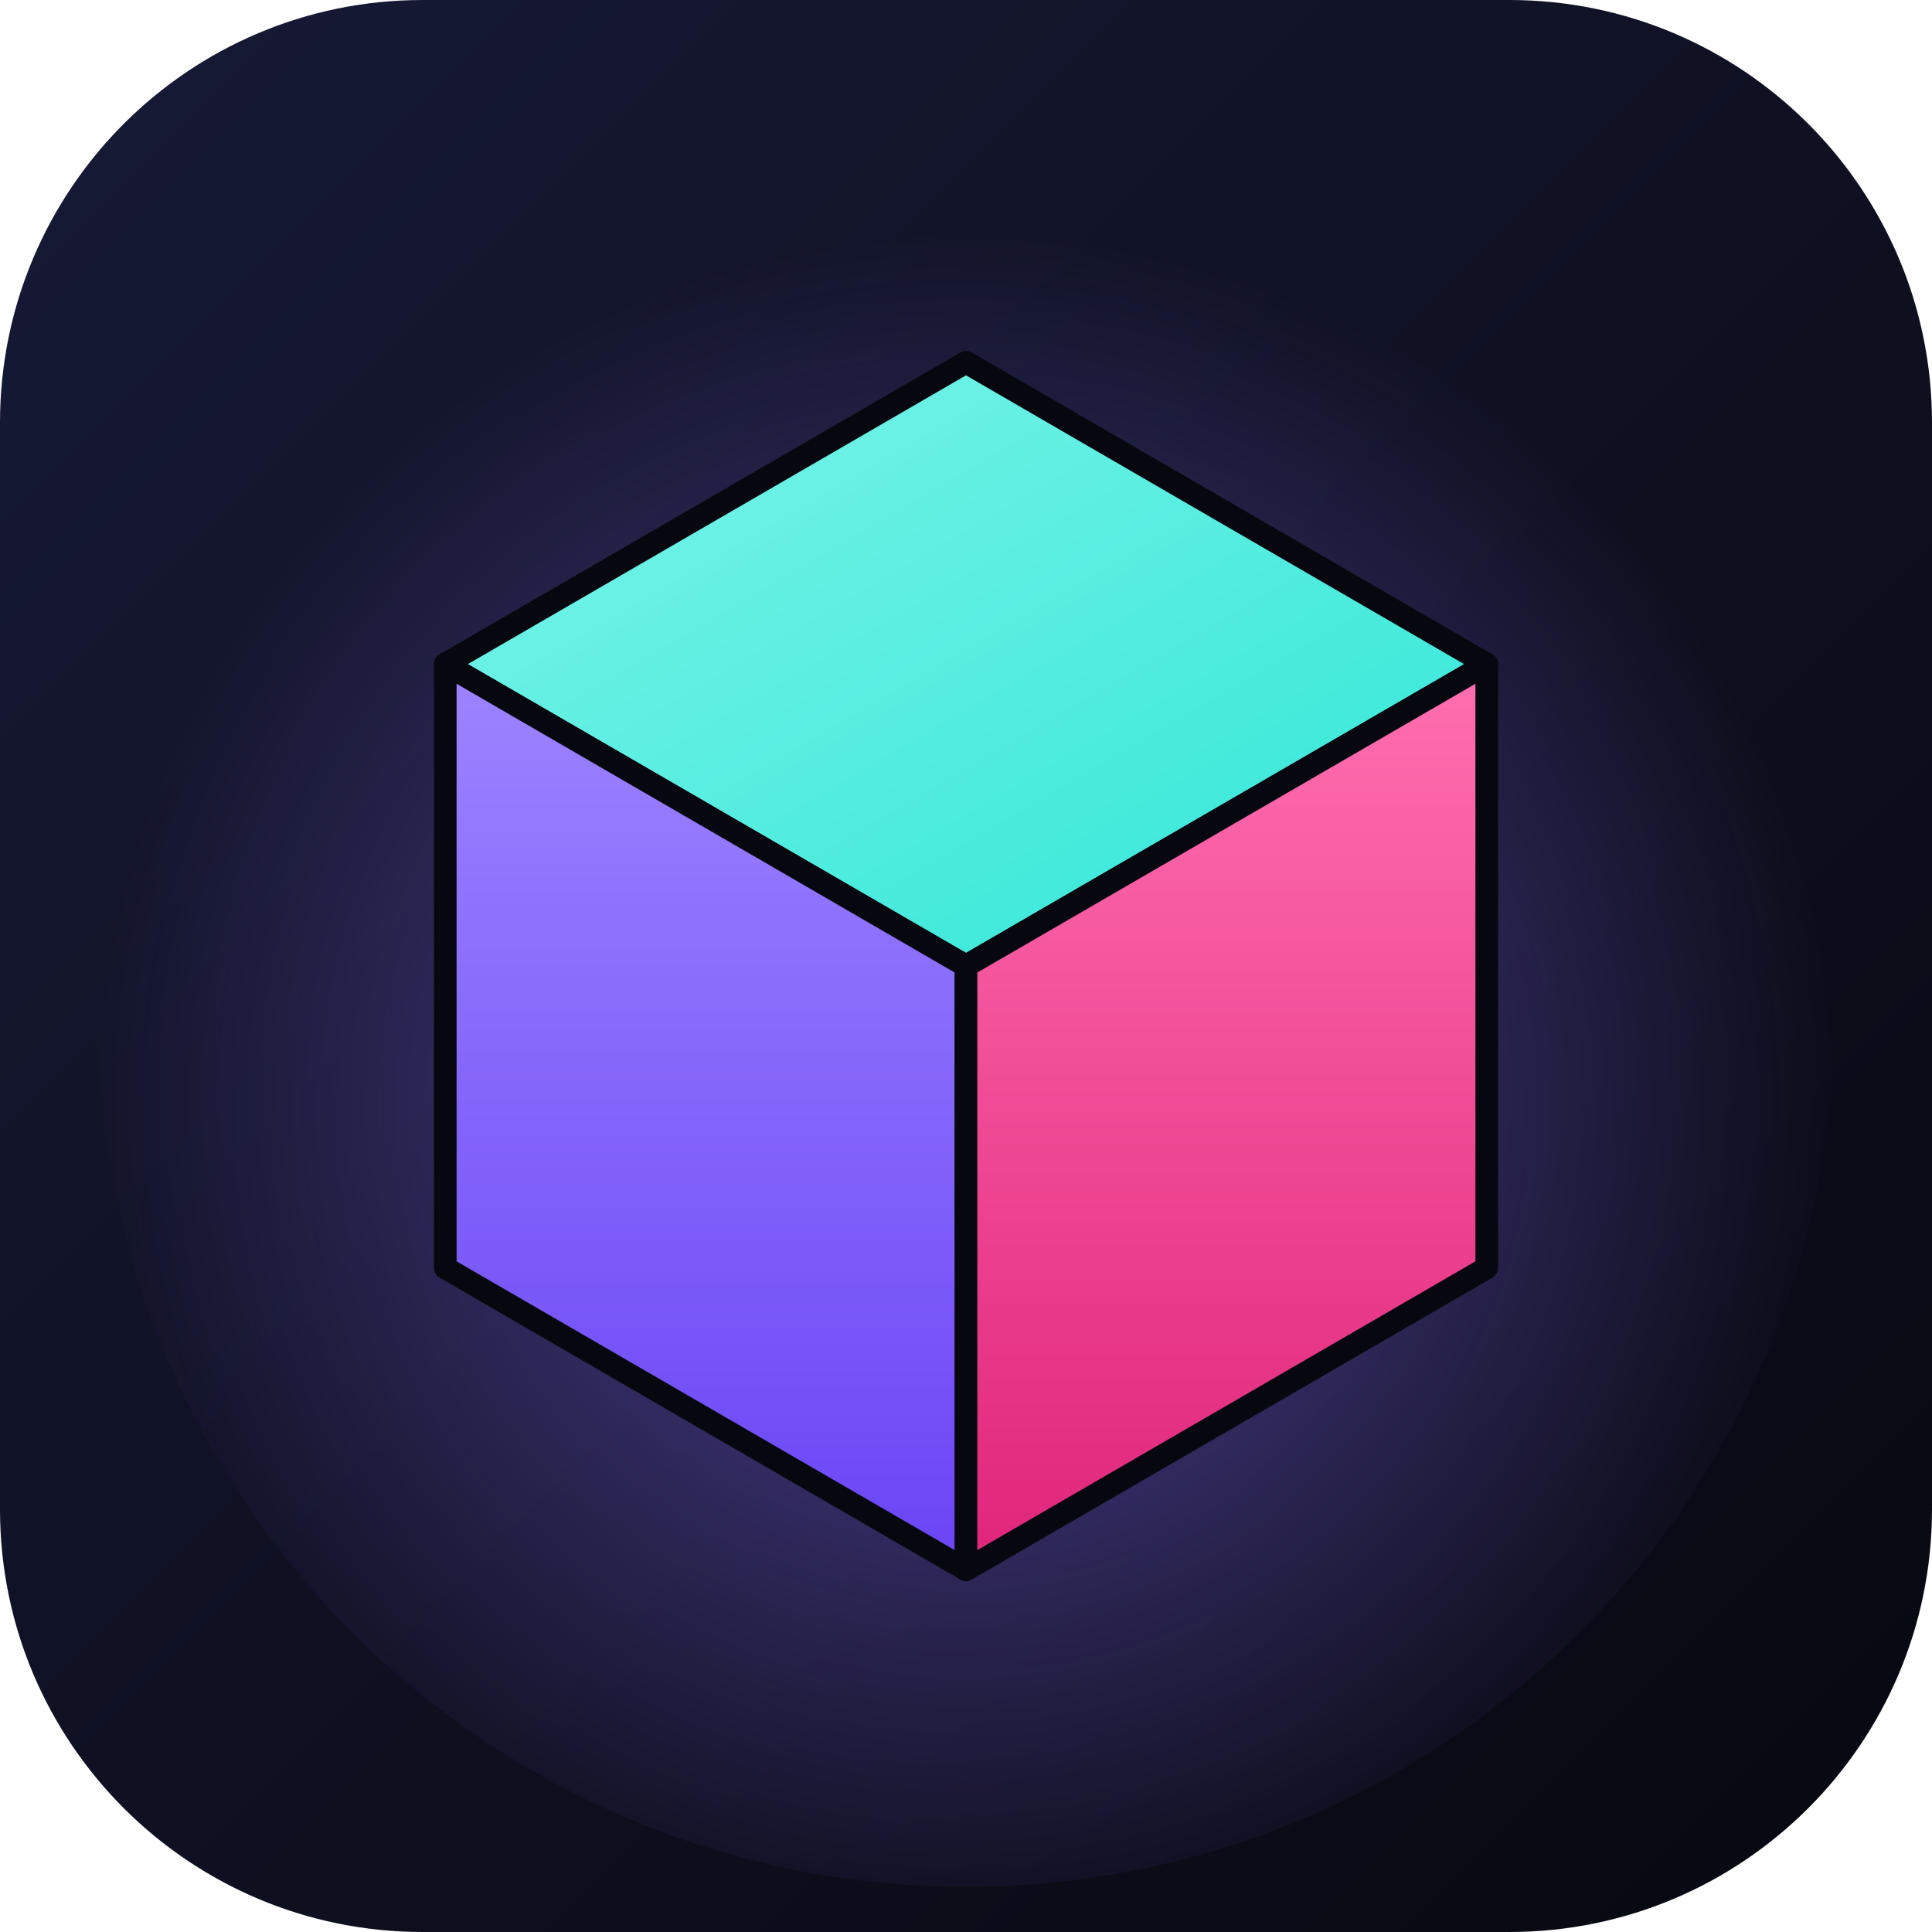
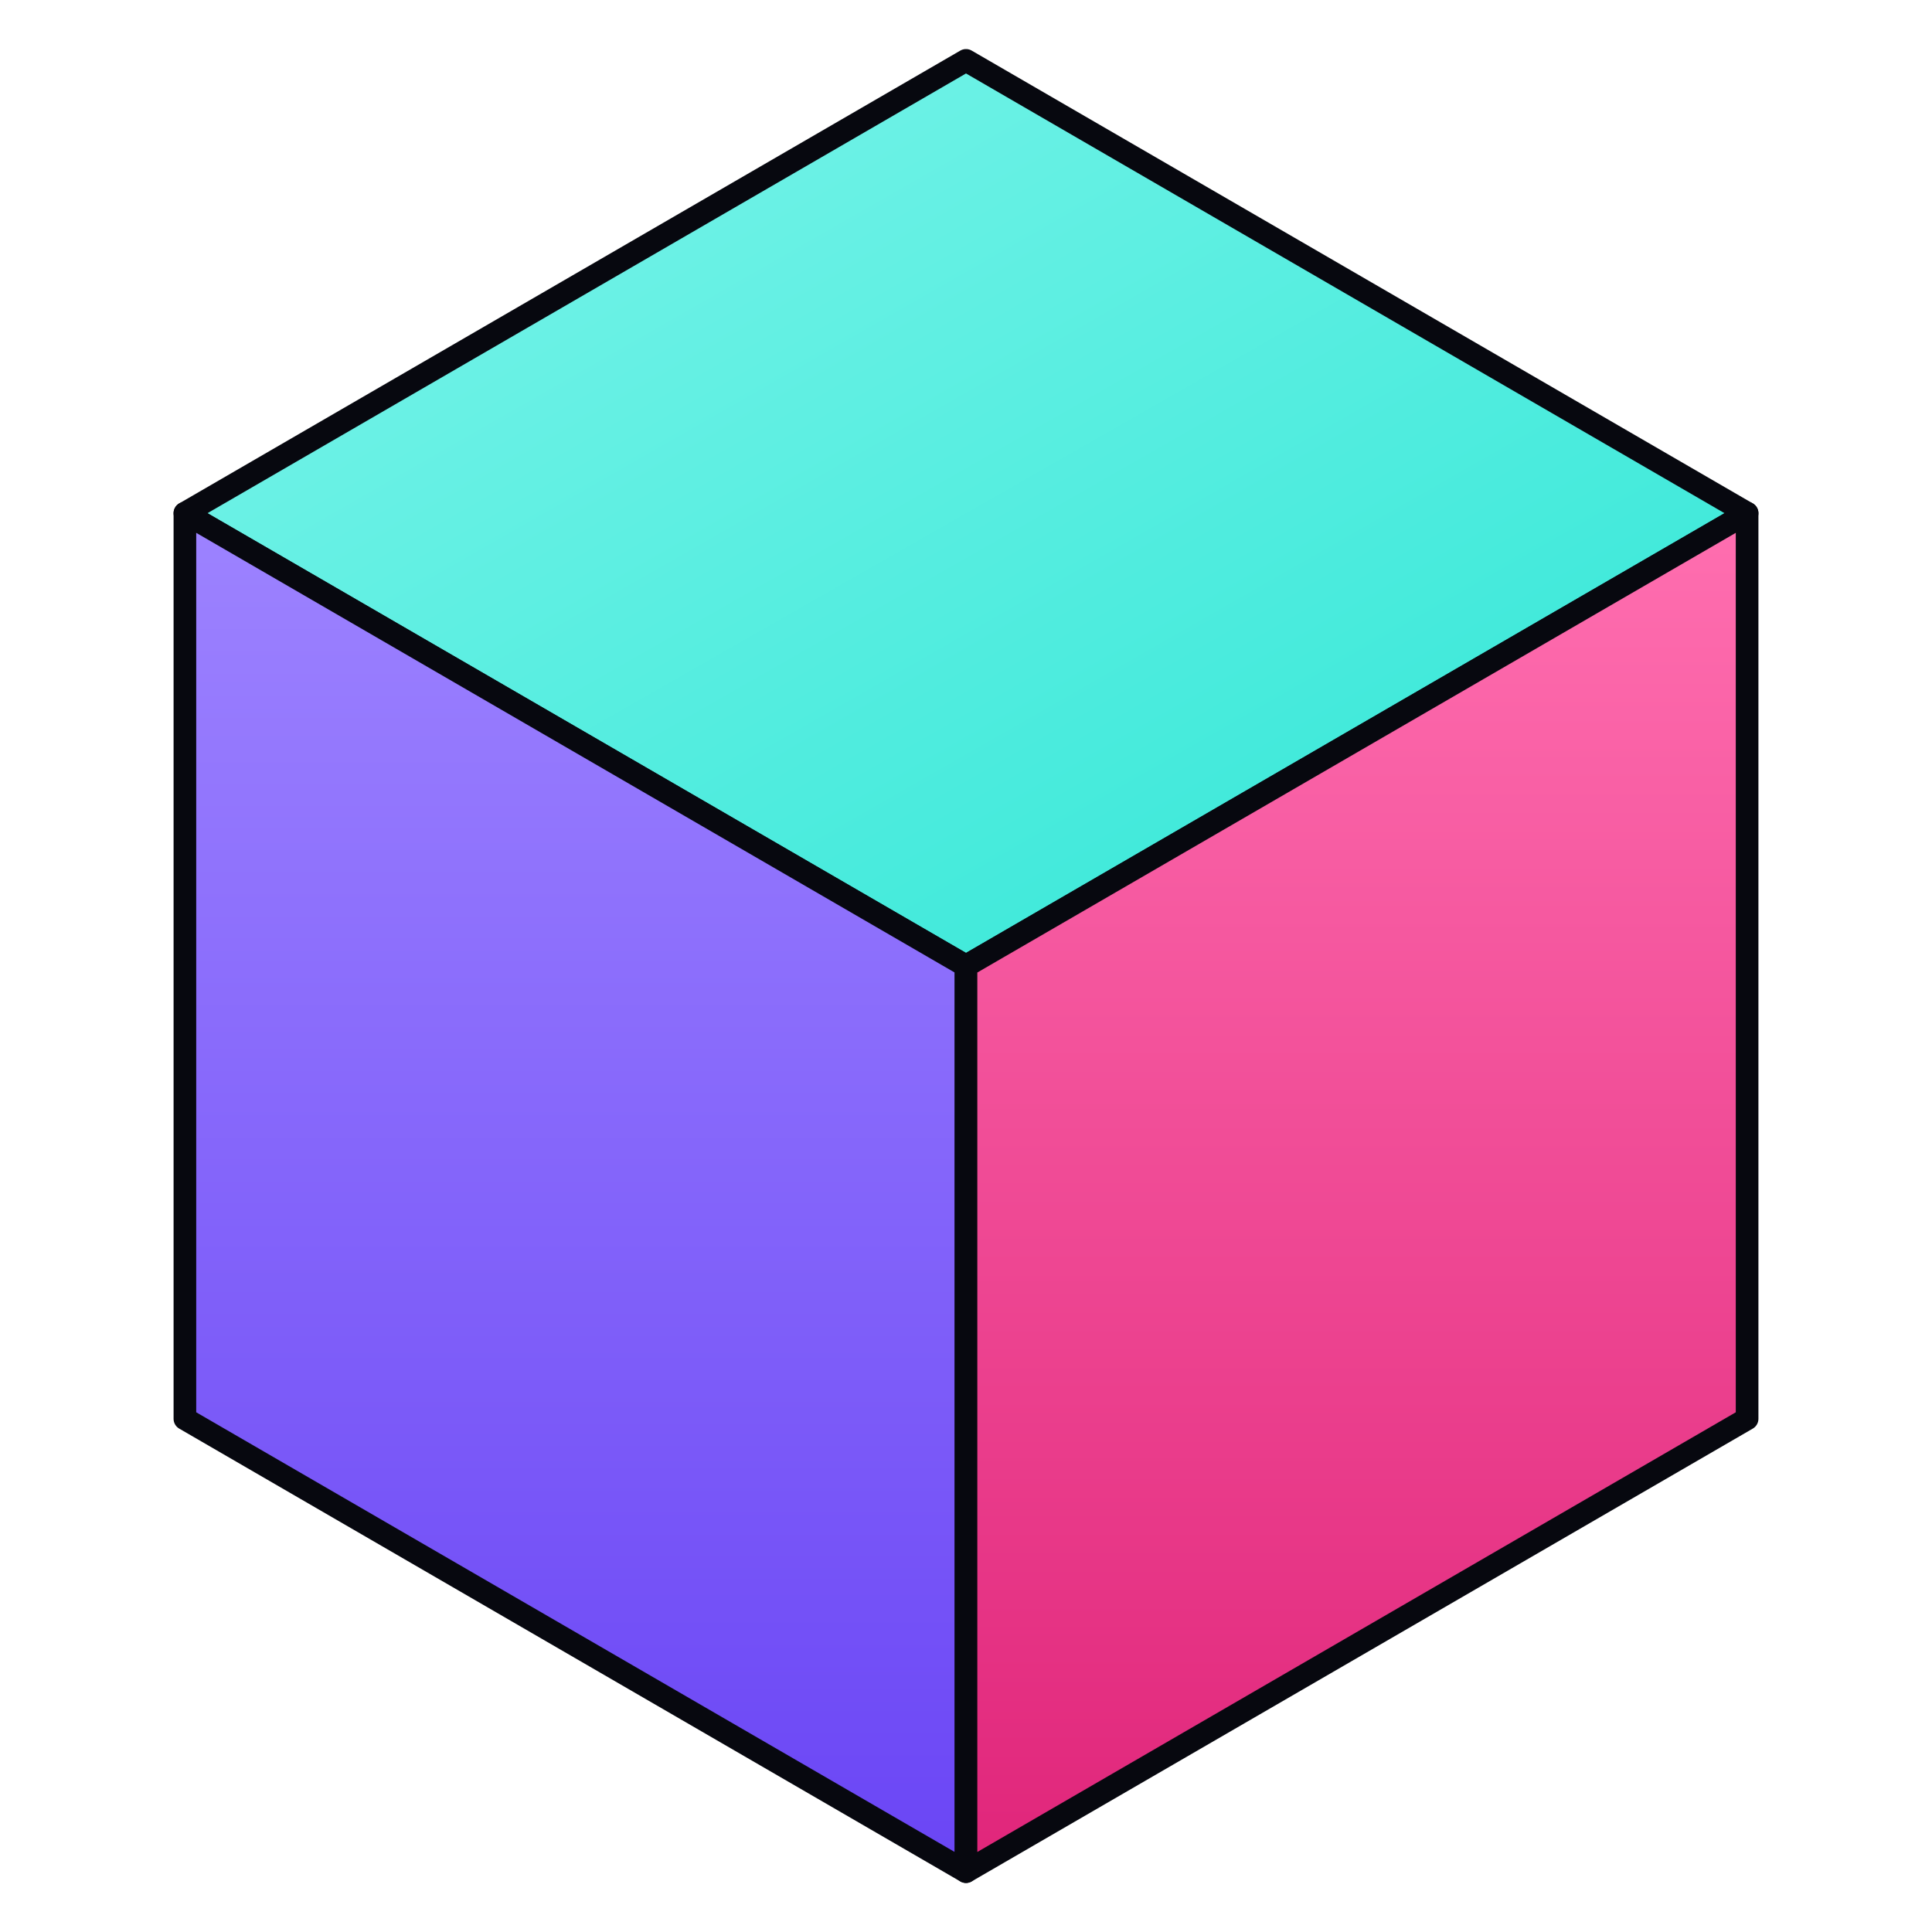
<svg xmlns="http://www.w3.org/2000/svg" viewBox="0 0 512 512">
  <defs>
    <linearGradient id="bg" x1="0" y1="0" x2="1" y2="1">
      <stop offset="0" stop-color="#171a36" />
      <stop offset="1" stop-color="#07080f" />
    </linearGradient>
    <linearGradient id="top" x1="0" y1="0" x2="1" y2="1">
      <stop offset="0" stop-color="#7ff5ea" />
      <stop offset="1" stop-color="#2ee6d6" />
    </linearGradient>
    <linearGradient id="left" x1="0" y1="0" x2="0" y2="1">
      <stop offset="0" stop-color="#9d83ff" />
      <stop offset="1" stop-color="#6a45f5" />
    </linearGradient>
    <linearGradient id="right" x1="0" y1="0" x2="0" y2="1">
      <stop offset="0" stop-color="#ff6fb0" />
      <stop offset="1" stop-color="#e0257a" />
    </linearGradient>
    <radialGradient id="glow" cx="0.5" cy="0.55" r="0.5">
      <stop offset="0" stop-color="#8b6cff" stop-opacity="0.55" />
      <stop offset="1" stop-color="#8b6cff" stop-opacity="0" />
    </radialGradient>
  </defs>
-   <rect width="512" height="512" rx="112" fill="url(#bg)" />
-   <circle cx="256" cy="270" r="230" fill="url(#glow)" />
-   <g stroke="#07080f" stroke-width="6" stroke-linejoin="round">
+   <g transform="translate(256 256) scale(1.5) translate(-256 -256)" stroke="#07080f" stroke-width="4.00" stroke-linejoin="round">
    <polygon points="256,96 394,176 256,256 118,176" fill="url(#top)" />
    <polygon points="118,176 256,256 256,416 118,336" fill="url(#left)" />
    <polygon points="256,256 394,176 394,336 256,416" fill="url(#right)" />
  </g>
</svg>
